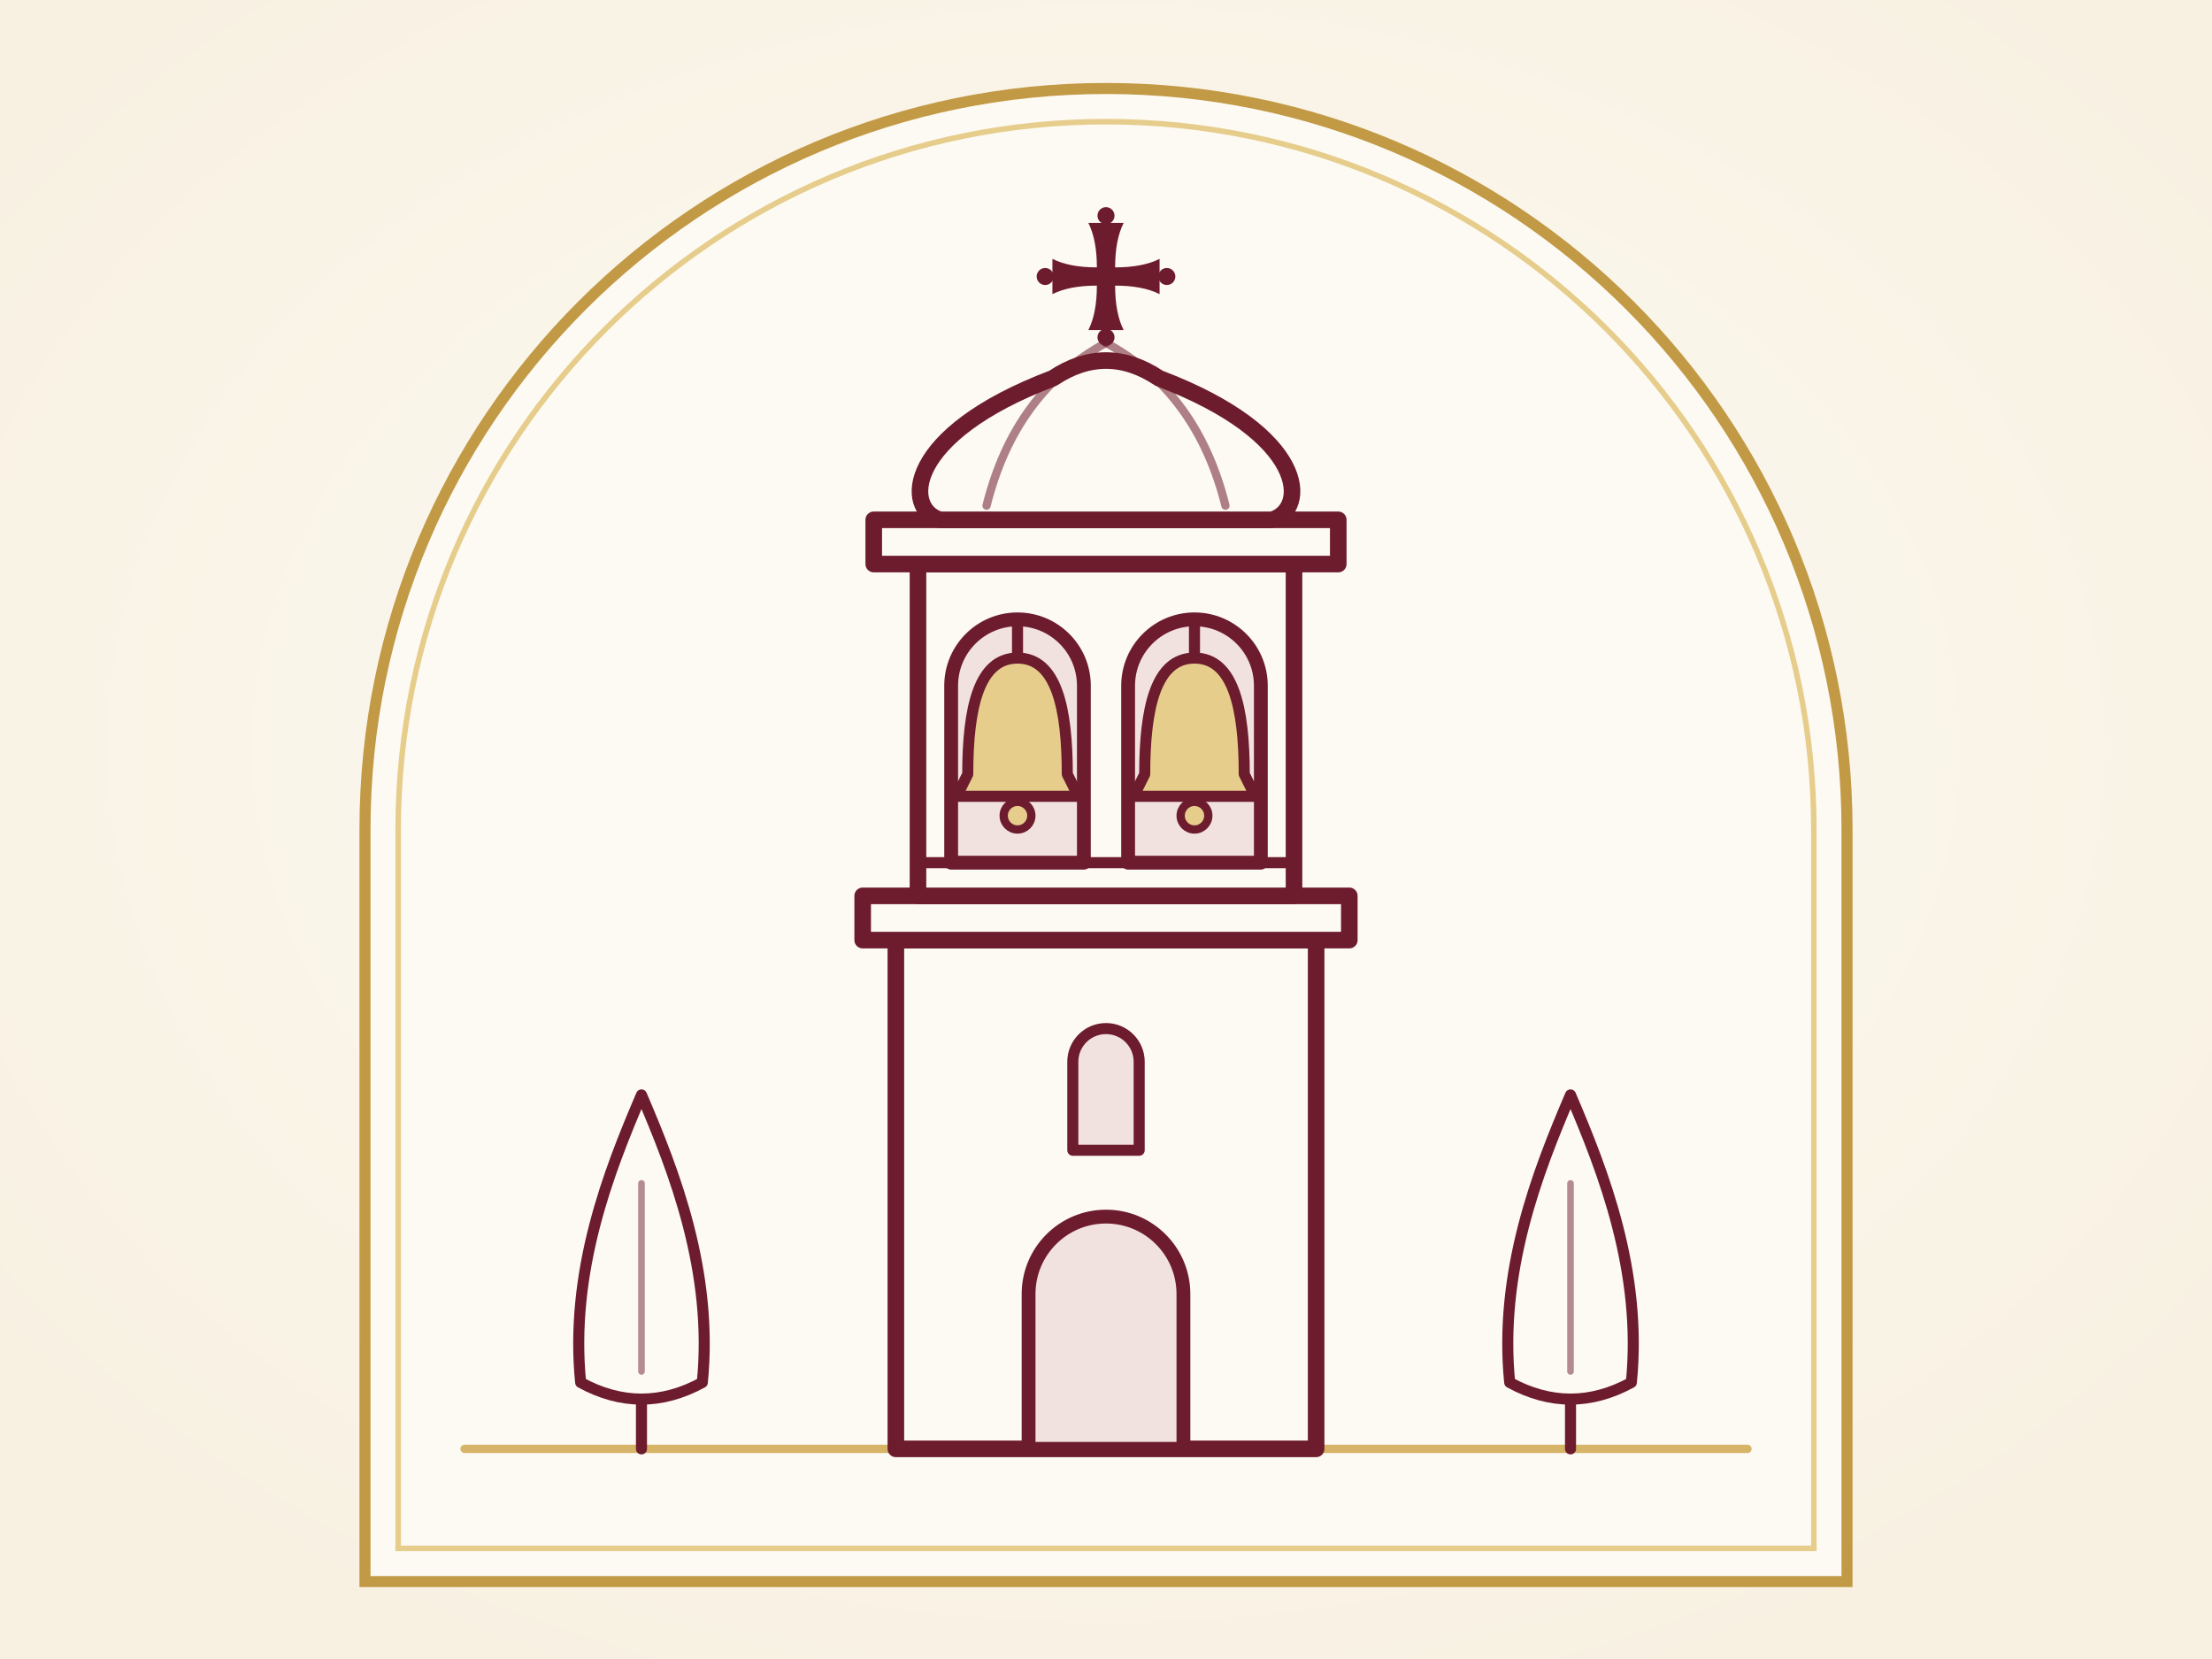
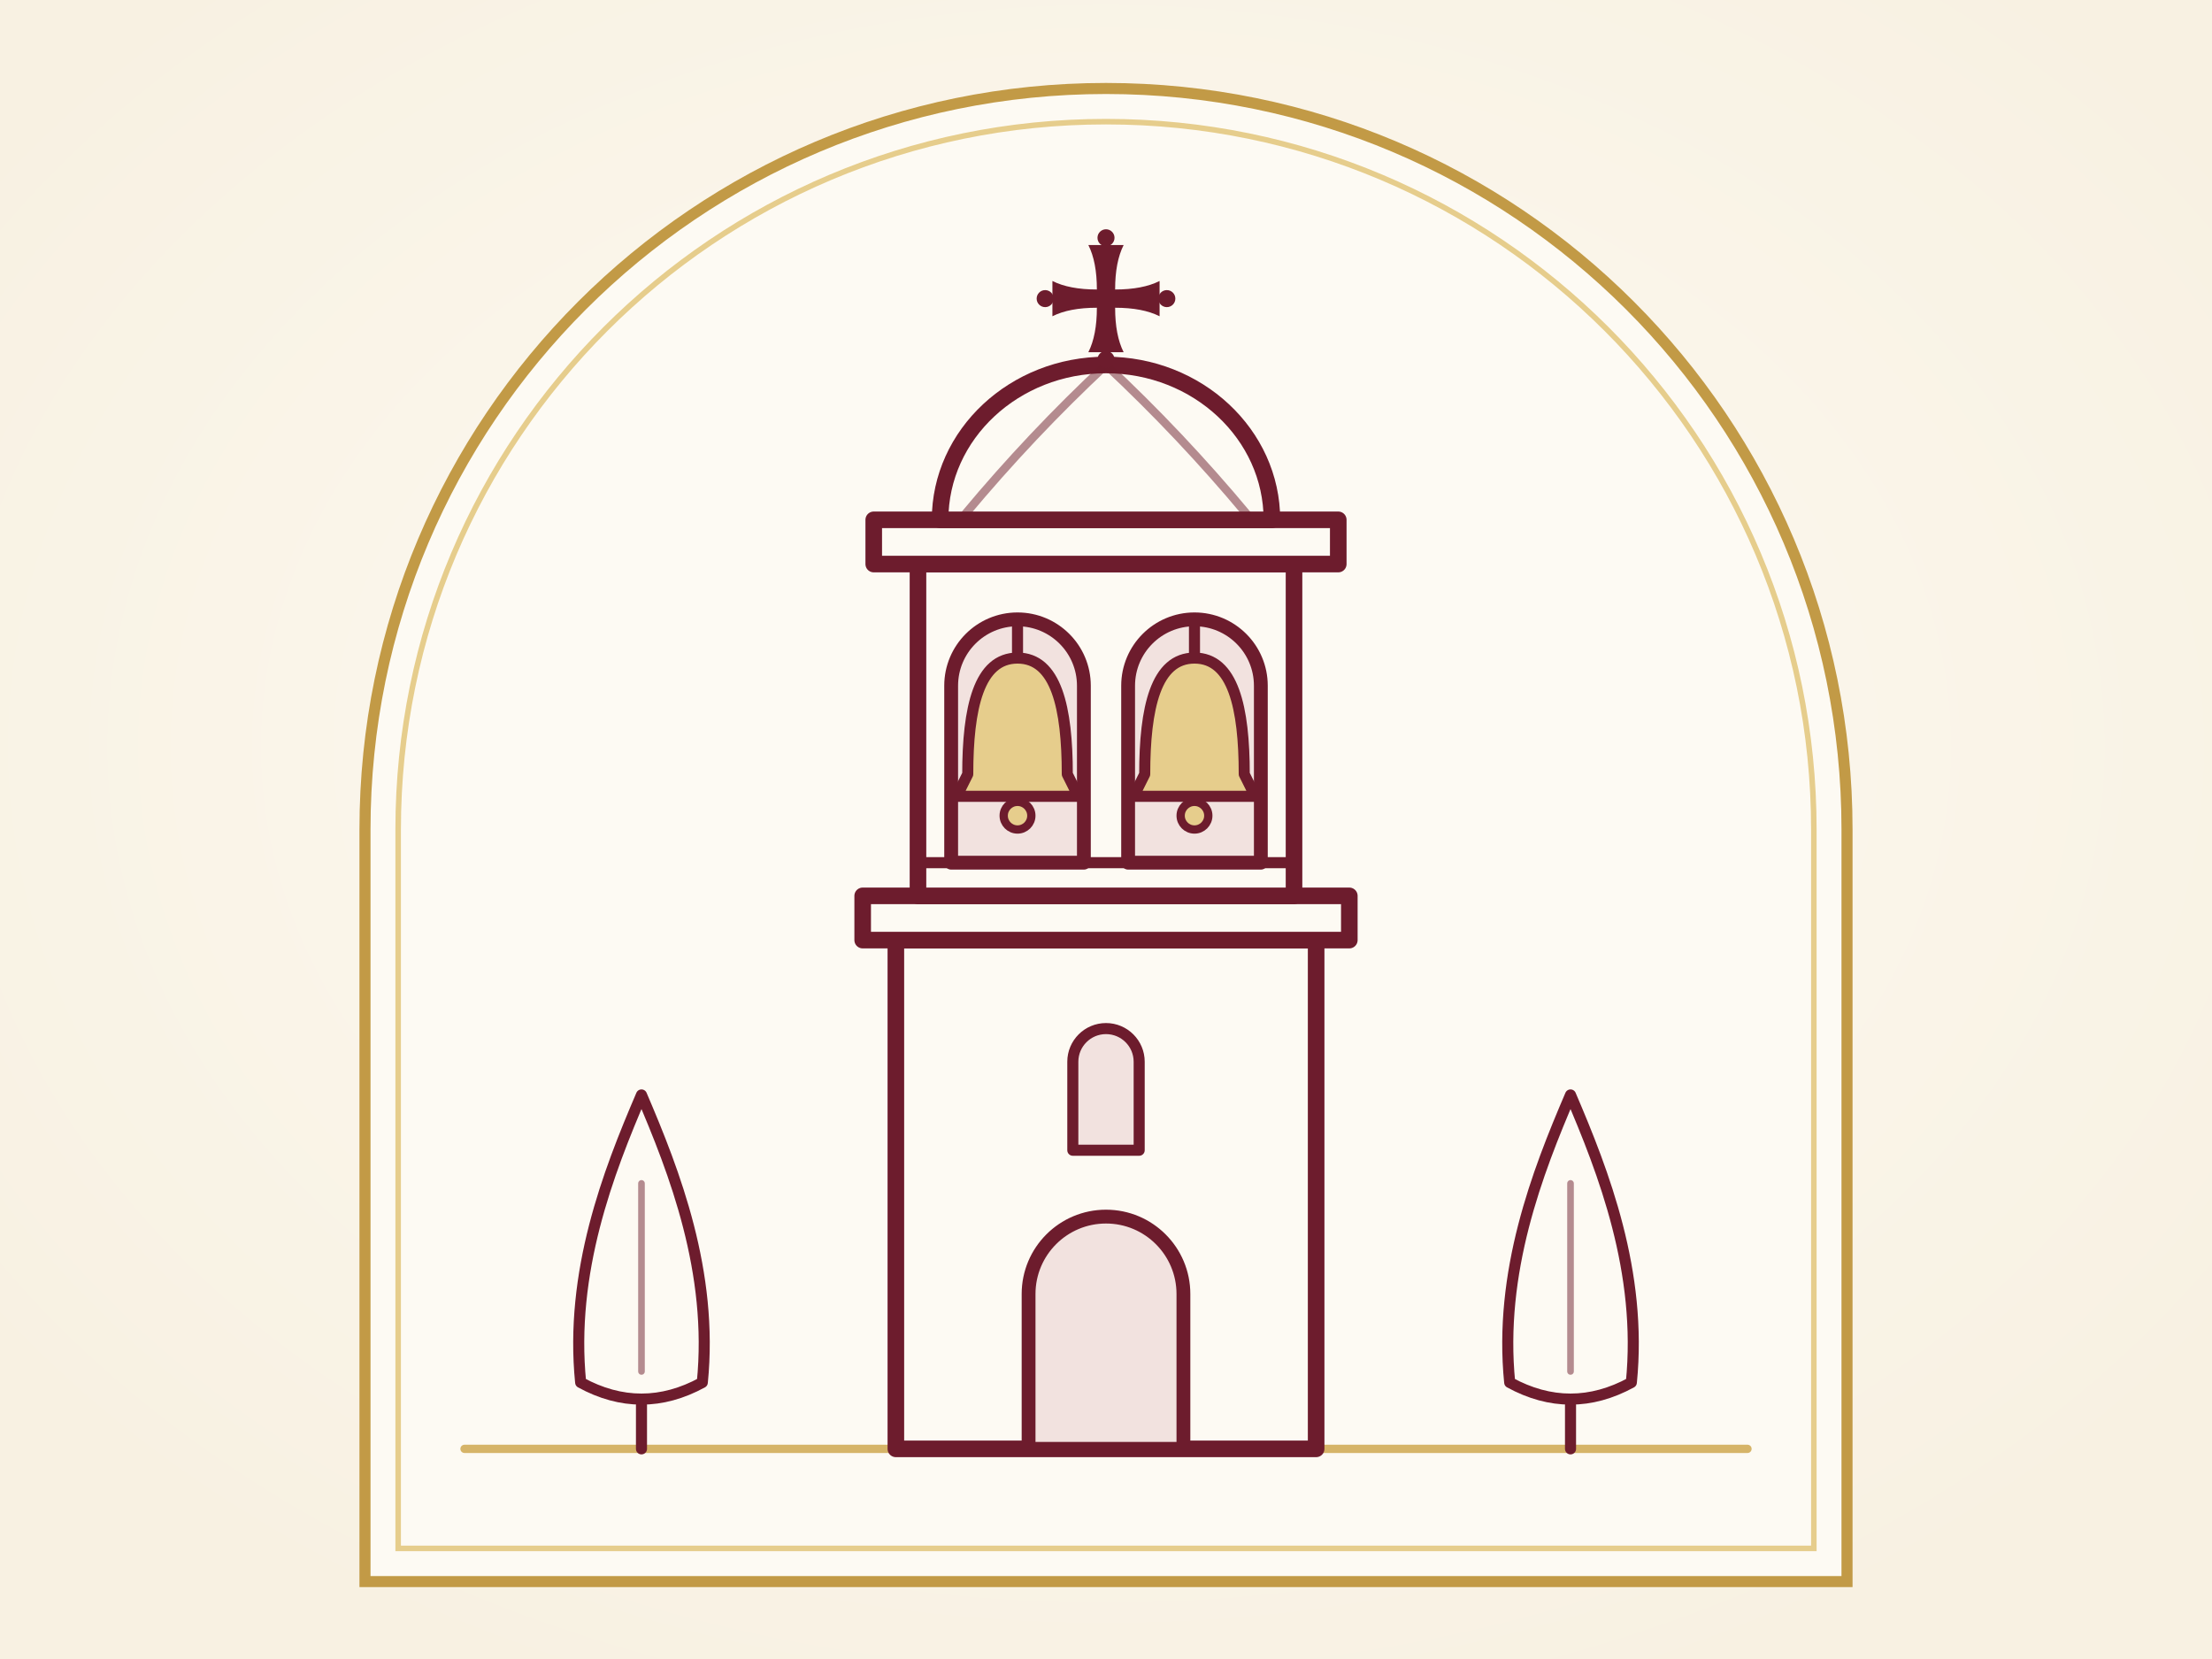
<svg xmlns="http://www.w3.org/2000/svg" viewBox="0 0 400 300" role="img" aria-labelledby="bell-tower-title">
  <defs>
    <radialGradient id="bell-tower-bg" cx="50%" cy="45%" r="62%">
      <stop offset="0" stop-color="#fdfaf3" />
      <stop offset="1" stop-color="#f8f1e2" />
    </radialGradient>
  </defs>
  <rect width="400" height="300" fill="url(#bell-tower-bg)" />
  <path d="M66 286V150A134 134 0 0 1 334 150V286Z" fill="#fdfaf3" stroke="#c29a46" stroke-width="2" />
  <path d="M72 280V150A128 128 0 0 1 328 150V280Z" fill="none" stroke="#e6cd8c" stroke-width="1" />
  <g fill="none" stroke="#6d1c2d" stroke-width="3" stroke-linecap="round" stroke-linejoin="round">
    <line x1="84" y1="262" x2="316" y2="262" stroke="#d6b468" stroke-width="1.5" />
    <path d="M116 198C122 212 129 230 127 250Q116 256 105 250C103 230 110 212 116 198Z" fill="#fdfaf3" stroke-width="2" />
    <path d="M116 214V248" stroke-width="1.2" stroke-opacity="0.5" />
    <line x1="116" y1="253" x2="116" y2="262" stroke-width="2" />
    <path d="M284 198C290 212 297 230 295 250Q284 256 273 250C271 230 278 212 284 198Z" fill="#fdfaf3" stroke-width="2" />
    <path d="M284 214V248" stroke-width="1.2" stroke-opacity="0.5" />
    <line x1="284" y1="253" x2="284" y2="262" stroke-width="2" />
    <rect x="162" y="170" width="76" height="92" fill="#fdfaf3" />
    <path d="M186 262V234A14 14 0 0 1 214 234V262Z" fill="#f2e2df" stroke-width="2.5" />
    <path d="M194 208V192A6 6 0 0 1 206 192V208Z" fill="#f2e2df" stroke-width="2" />
    <rect x="156" y="162" width="88" height="8" fill="#fdfaf3" />
    <rect x="166" y="102" width="68" height="60" fill="#fdfaf3" />
    <path d="M172 156V124A12 12 0 0 1 196 124V156Z" fill="#f2e2df" stroke-width="2.5" />
    <line x1="184" y1="112" x2="184" y2="119" stroke-width="2" />
    <path d="M175 140C175 128 177 119 184 119C191 119 193 128 193 140L195 144H173Z" fill="#e6cd8c" stroke-width="2" />
    <circle cx="184" cy="147.5" r="2.5" fill="#e6cd8c" stroke-width="1.5" />
    <path d="M204 156V124A12 12 0 0 1 228 124V156Z" fill="#f2e2df" stroke-width="2.5" />
    <line x1="216" y1="112" x2="216" y2="119" stroke-width="2" />
    <path d="M207 140C207 128 209 119 216 119C223 119 225 128 225 140L227 144H205Z" fill="#e6cd8c" stroke-width="2" />
    <circle cx="216" cy="147.5" r="2.5" fill="#e6cd8c" stroke-width="1.5" />
    <line x1="166" y1="156" x2="234" y2="156" stroke-width="2" />
    <rect x="158" y="94" width="84" height="8" fill="#fdfaf3" />
-     <path d="M170 94C163.4 92.08 163.4 78.64 190.4 68.4Q200 62 209.6 68.4C236.6 78.64 236.6 92.08 230 94Z" fill="#fdfaf3" />
-     <path d="M200 62Q183.5 70.96 178.4 91.44" stroke-width="1.5" stroke-opacity="0.55" />
-     <path d="M200 62Q216.5 70.96 221.6 91.44" stroke-width="1.5" stroke-opacity="0.55" />
-     <path d="M198.35 48.35Q198.35 43.36 196.81 40.31L203.19 40.31Q201.65 43.36 201.65 48.35Q206.64 48.35 209.69 46.81L209.69 53.19Q206.64 51.65 201.65 51.65Q201.65 56.64 203.19 59.69L196.81 59.69Q198.35 56.64 198.35 51.65Q193.36 51.65 190.31 53.19L190.31 46.81Q193.36 48.35 198.35 48.35Z" fill="#6d1c2d" stroke="none" />
-     <circle cx="200" cy="39" r="1.54" fill="#6d1c2d" stroke="none" />
-     <circle cx="211" cy="50" r="1.54" fill="#6d1c2d" stroke="none" />
-     <circle cx="200" cy="61" r="1.54" fill="#6d1c2d" stroke="none" />
-     <circle cx="189" cy="50" r="1.54" fill="#6d1c2d" stroke="none" />
+     <path d="M170 94A30 28 0 0 1 230 94Z" fill="#fdfaf3" />
+     <path d="M200 66Q186.5 78.6 174.5 93" stroke-width="1.5" stroke-opacity="0.5" />
+     <path d="M200 66Q213.5 78.6 225.5 93" stroke-width="1.5" stroke-opacity="0.5" />
+     <path d="M198.35 52.35Q198.35 47.36 196.81 44.31L203.19 44.31Q201.65 47.36 201.65 52.35Q206.64 52.35 209.69 50.81L209.69 57.19Q206.64 55.65 201.65 55.65Q201.65 60.64 203.19 63.69L196.81 63.69Q198.35 60.64 198.35 55.65Q193.36 55.65 190.31 57.19L190.31 50.81Q193.36 52.35 198.35 52.35Z" fill="#6d1c2d" stroke="none" />
+     <circle cx="200" cy="43" r="1.54" fill="#6d1c2d" stroke="none" />
+     <circle cx="211" cy="54" r="1.54" fill="#6d1c2d" stroke="none" />
+     <circle cx="200" cy="65" r="1.54" fill="#6d1c2d" stroke="none" />
+     <circle cx="189" cy="54" r="1.54" fill="#6d1c2d" stroke="none" />
  </g>
</svg>
